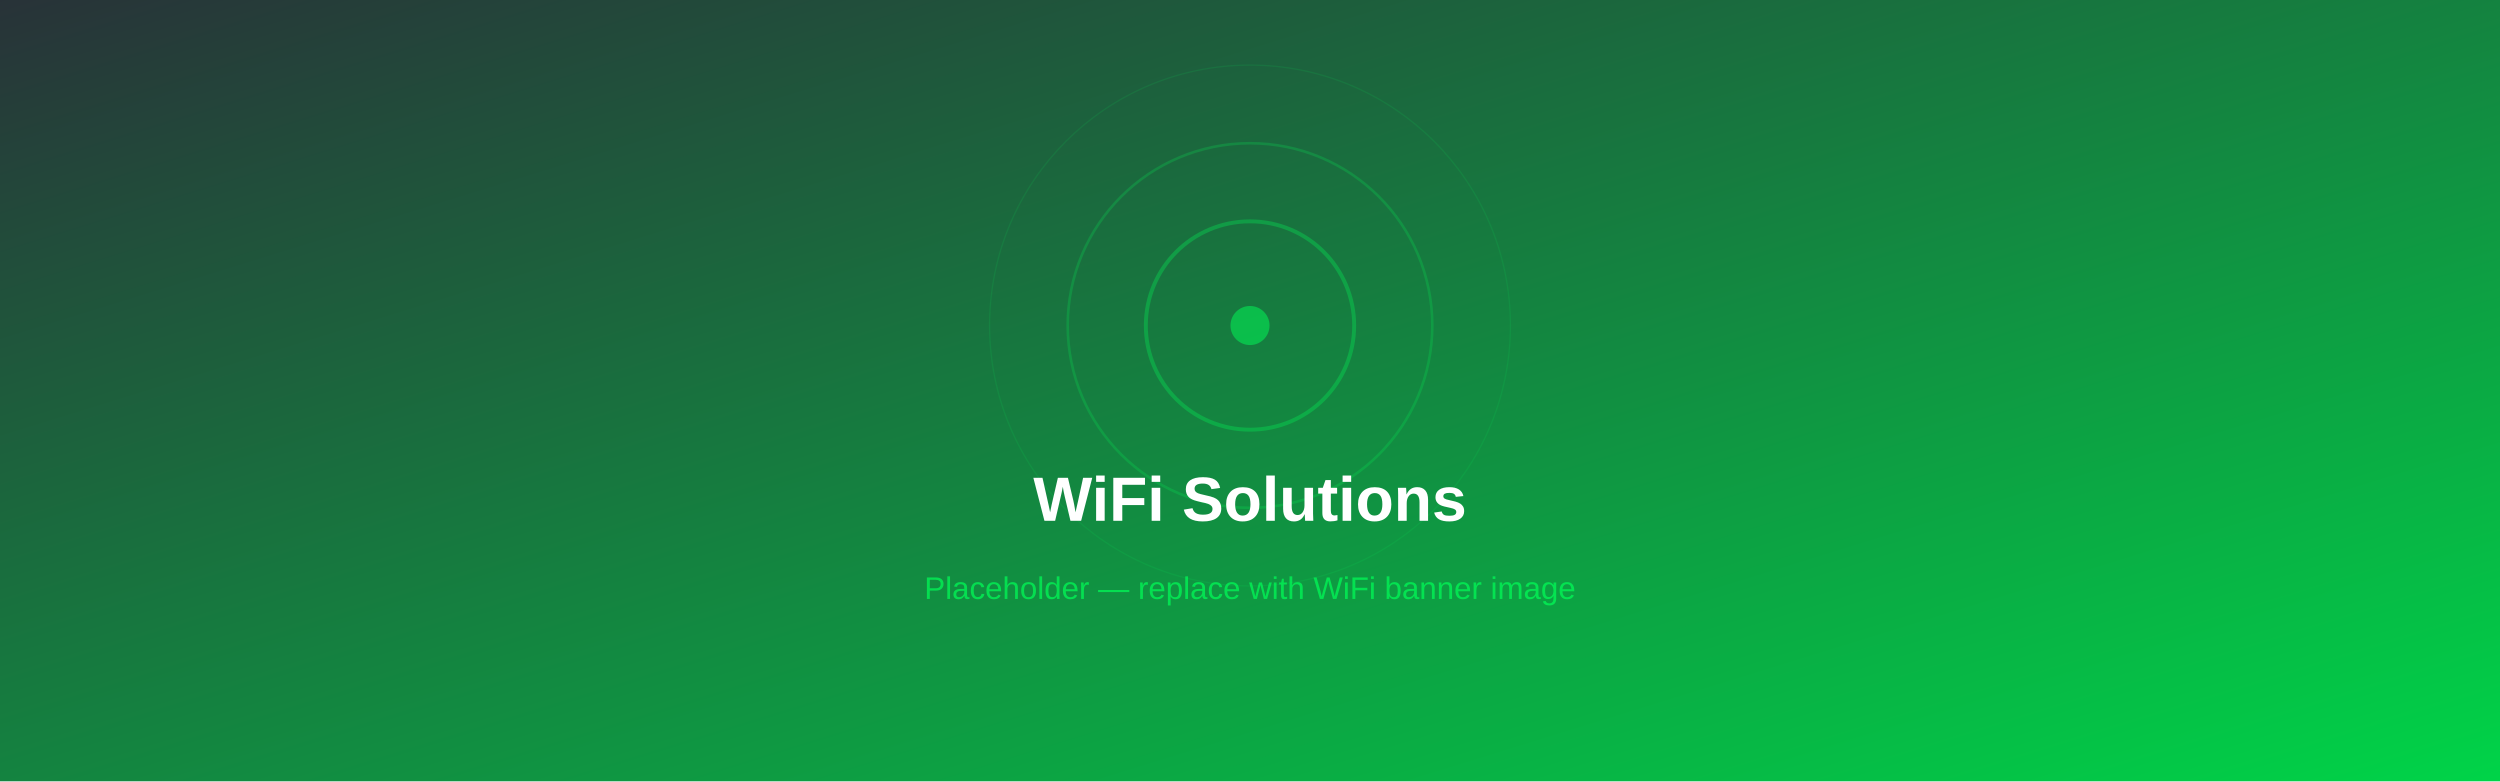
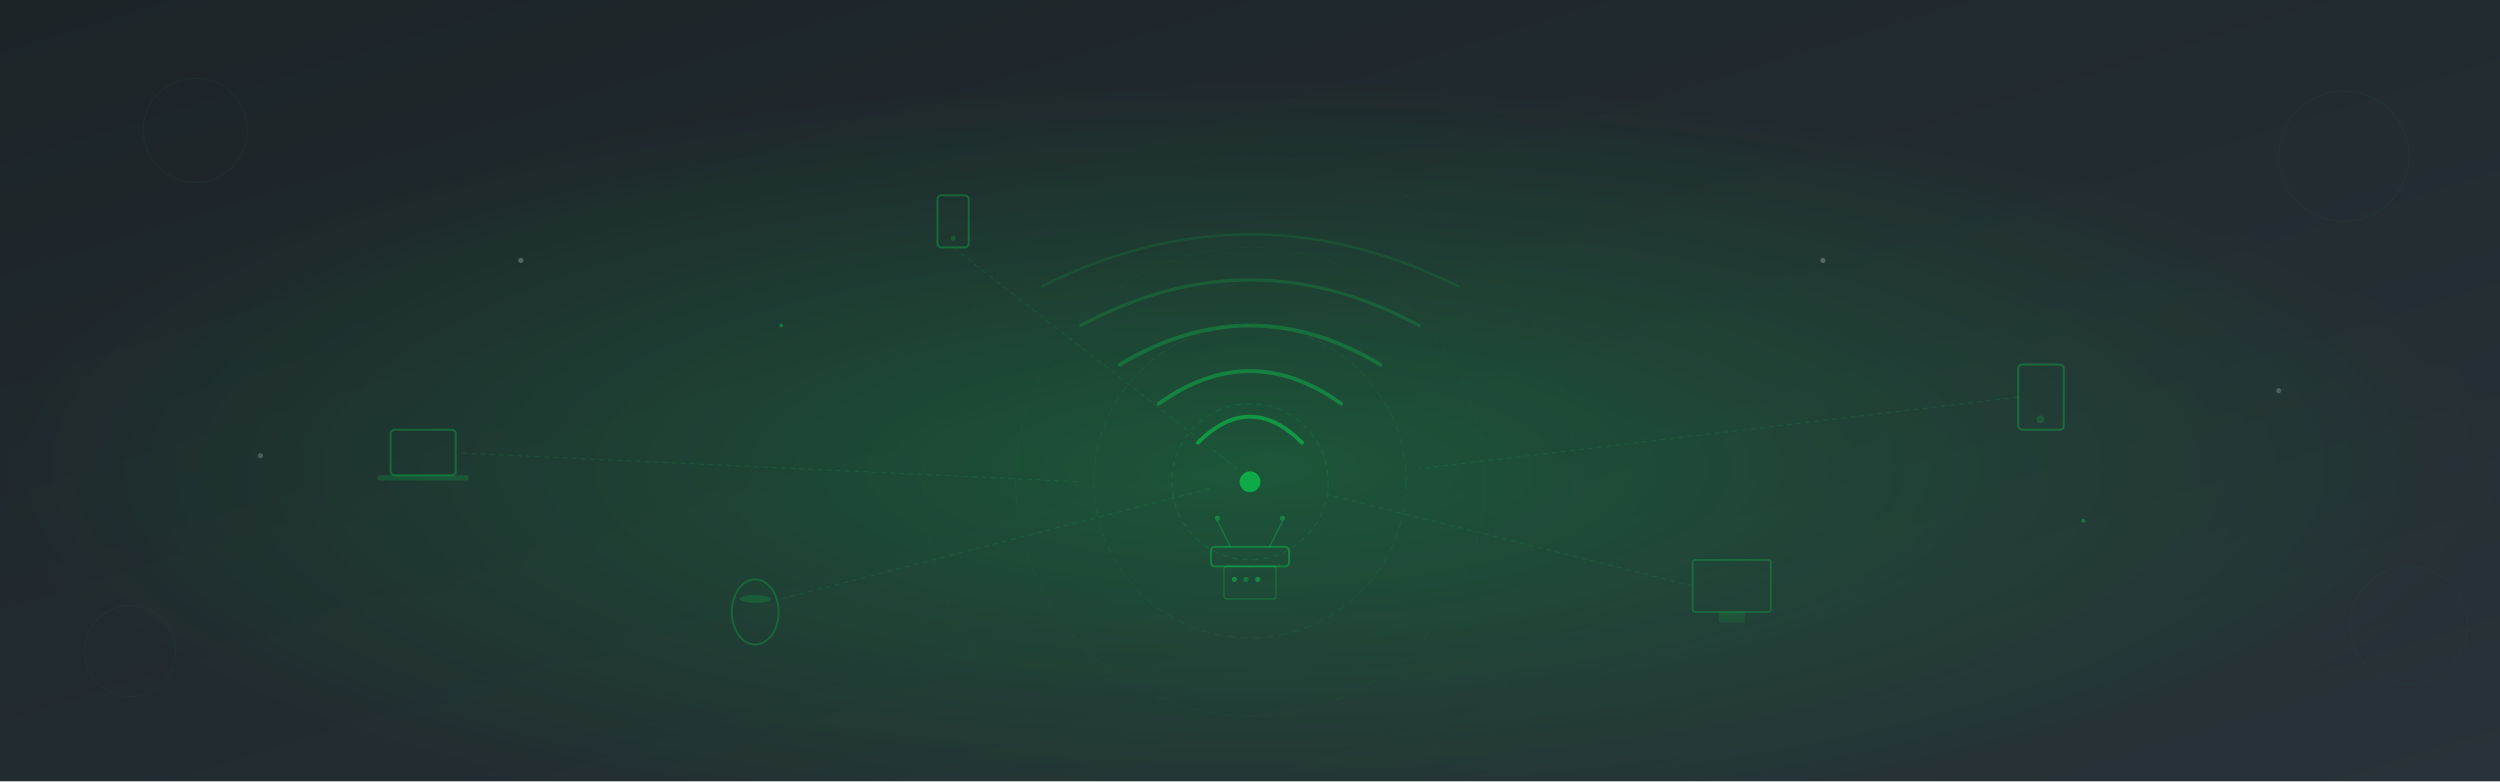
<svg xmlns="http://www.w3.org/2000/svg" viewBox="0 0 1920 600">
  <defs>
-     <linearGradient id="hero-wifi-bg" x1="0%" y1="0%" x2="100%" y2="100%">
-       <stop offset="0%" style="stop-color:#283238" />
-       <stop offset="100%" style="stop-color:#00D448" />
+     <linearGradient id="wf-bg" x1="0%" y1="0%" x2="100%" y2="100%">
+       <stop offset="0%" stop-color="#1C2428" />
+       <stop offset="100%" stop-color="#283238" />
    </linearGradient>
+     <radialGradient id="wf-signal" cx="50%" cy="60%" r="50%">
+       <stop offset="0%" stop-color="#00FF57" stop-opacity="0.2" />
+       <stop offset="100%" stop-color="#00FF57" stop-opacity="0" />
+     </radialGradient>
  </defs>
-   <rect width="1920" height="600" fill="url(#hero-wifi-bg)" />
-   <circle cx="960" cy="250" r="80" fill="none" stroke="#00FF57" stroke-width="3" opacity="0.3" />
-   <circle cx="960" cy="250" r="140" fill="none" stroke="#00FF57" stroke-width="2" opacity="0.2" />
-   <circle cx="960" cy="250" r="200" fill="none" stroke="#00FF57" stroke-width="1" opacity="0.1" />
-   <circle cx="960" cy="250" r="15" fill="#00FF57" opacity="0.5" />
-   <text x="960" y="400" font-family="Arial, sans-serif" font-weight="bold" font-size="48" fill="#ffffff" text-anchor="middle">WiFi Solutions</text>
-   <text x="960" y="460" font-family="Arial, sans-serif" font-size="24" fill="#00FF57" text-anchor="middle" opacity="0.7">Placeholder — replace with WiFi banner image</text>
+   <rect width="1920" height="600" fill="url(#wf-bg)" />
+   <rect width="1920" height="600" fill="url(#wf-signal)" />
+   <circle cx="960" cy="370" r="8" fill="#00FF57" opacity="0.5" />
+   <path d="M920,340 Q960,300 1000,340" fill="none" stroke="#00FF57" stroke-width="3" stroke-linecap="round" opacity="0.4" />
+   <path d="M890,310 Q960,260 1030,310" fill="none" stroke="#00FF57" stroke-width="3" stroke-linecap="round" opacity="0.3" />
+   <path d="M860,280 Q960,220 1060,280" fill="none" stroke="#00FF57" stroke-width="3" stroke-linecap="round" opacity="0.22" />
+   <path d="M830,250 Q960,180 1090,250" fill="none" stroke="#00FF57" stroke-width="2.5" stroke-linecap="round" opacity="0.15" />
+   <path d="M800,220 Q960,140 1120,220" fill="none" stroke="#00FF57" stroke-width="2" stroke-linecap="round" opacity="0.1" />
+   <circle cx="960" cy="370" r="60" fill="none" stroke="#00FF57" stroke-width="1" opacity="0.1" stroke-dasharray="4 4" />
+   <circle cx="960" cy="370" r="120" fill="none" stroke="#00FF57" stroke-width="0.8" opacity="0.07" stroke-dasharray="6 4" />
+   <circle cx="960" cy="370" r="180" fill="none" stroke="#00FF57" stroke-width="0.5" opacity="0.05" stroke-dasharray="8 6" />
+   <circle cx="960" cy="370" r="250" fill="none" stroke="#00FF57" stroke-width="0.5" opacity="0.03" stroke-dasharray="10 8" />
+   <rect x="300" y="330" width="50" height="35" rx="3" fill="none" stroke="#00FF57" stroke-width="1.5" opacity="0.25" />
+   <rect x="290" y="365" width="70" height="4" rx="2" fill="#00FF57" opacity="0.15" />
+   <line x1="355" y1="348" x2="830" y2="370" stroke="#00FF57" stroke-width="0.8" opacity="0.1" stroke-dasharray="4 3" />
+   <rect x="1550" y="280" width="35" height="50" rx="3" fill="none" stroke="#00FF57" stroke-width="1.5" opacity="0.25" />
+   <circle cx="1567" cy="322" r="3" fill="#00FF57" opacity="0.15" />
+   <line x1="1550" y1="305" x2="1090" y2="360" stroke="#00FF57" stroke-width="0.8" opacity="0.1" stroke-dasharray="4 3" />
+   <rect x="720" y="150" width="24" height="40" rx="3" fill="none" stroke="#00FF57" stroke-width="1.5" opacity="0.25" />
+   <circle cx="732" cy="183" r="2" fill="#00FF57" opacity="0.15" />
+   <line x1="732" y1="190" x2="950" y2="360" stroke="#00FF57" stroke-width="0.8" opacity="0.1" stroke-dasharray="4 3" />
+   <rect x="1300" y="430" width="60" height="40" rx="2" fill="none" stroke="#00FF57" stroke-width="1.5" opacity="0.2" />
+   <rect x="1320" y="470" width="20" height="8" fill="#00FF57" opacity="0.1" />
+   <line x1="1300" y1="450" x2="1020" y2="380" stroke="#00FF57" stroke-width="0.8" opacity="0.1" stroke-dasharray="4 3" />
+   <ellipse cx="580" cy="470" rx="18" ry="25" fill="none" stroke="#00FF57" stroke-width="1.5" opacity="0.2" />
+   <ellipse cx="580" cy="460" rx="12" ry="3" fill="#00FF57" opacity="0.15" />
+   <line x1="600" y1="460" x2="930" y2="375" stroke="#00FF57" stroke-width="0.8" opacity="0.1" stroke-dasharray="4 3" />
+   <rect x="930" y="420" width="60" height="15" rx="3" fill="none" stroke="#00FF57" stroke-width="1.5" opacity="0.3" />
+   <rect x="940" y="435" width="40" height="25" rx="2" fill="none" stroke="#00FF57" stroke-width="1" opacity="0.2" />
+   <line x1="945" y1="420" x2="935" y2="400" stroke="#00FF57" stroke-width="1" opacity="0.25" />
+   <line x1="975" y1="420" x2="985" y2="400" stroke="#00FF57" stroke-width="1" opacity="0.25" />
+   <circle cx="935" cy="398" r="2" fill="#00FF57" opacity="0.3" />
+   <circle cx="985" cy="398" r="2" fill="#00FF57" opacity="0.3" />
+   <circle cx="948" cy="445" r="2" fill="#00FF57" opacity="0.35" />
+   <circle cx="957" cy="445" r="2" fill="#00FF57" opacity="0.25" />
+   <circle cx="966" cy="445" r="2" fill="#00FF57" opacity="0.35" />
+   <circle cx="150" cy="100" r="40" fill="none" stroke="#00FF57" stroke-width="0.5" opacity="0.06" />
+   <circle cx="1800" cy="120" r="50" fill="none" stroke="#00FF57" stroke-width="0.5" opacity="0.06" />
+   <circle cx="100" cy="500" r="35" fill="none" stroke="#00FF57" stroke-width="0.5" opacity="0.05" />
+   <circle cx="1850" cy="480" r="45" fill="none" stroke="#00FF57" stroke-width="0.5" opacity="0.05" />
+   <circle cx="400" cy="200" r="2" fill="#ffffff" opacity="0.25" />
+   <circle cx="600" cy="250" r="1.5" fill="#00FF57" opacity="0.3" />
+   <circle cx="200" cy="350" r="2" fill="#ffffff" opacity="0.2" />
+   <circle cx="1400" cy="200" r="2" fill="#ffffff" opacity="0.25" />
+   <circle cx="1600" cy="400" r="1.5" fill="#00FF57" opacity="0.3" />
+   <circle cx="1750" cy="300" r="2" fill="#ffffff" opacity="0.2" />
</svg>
